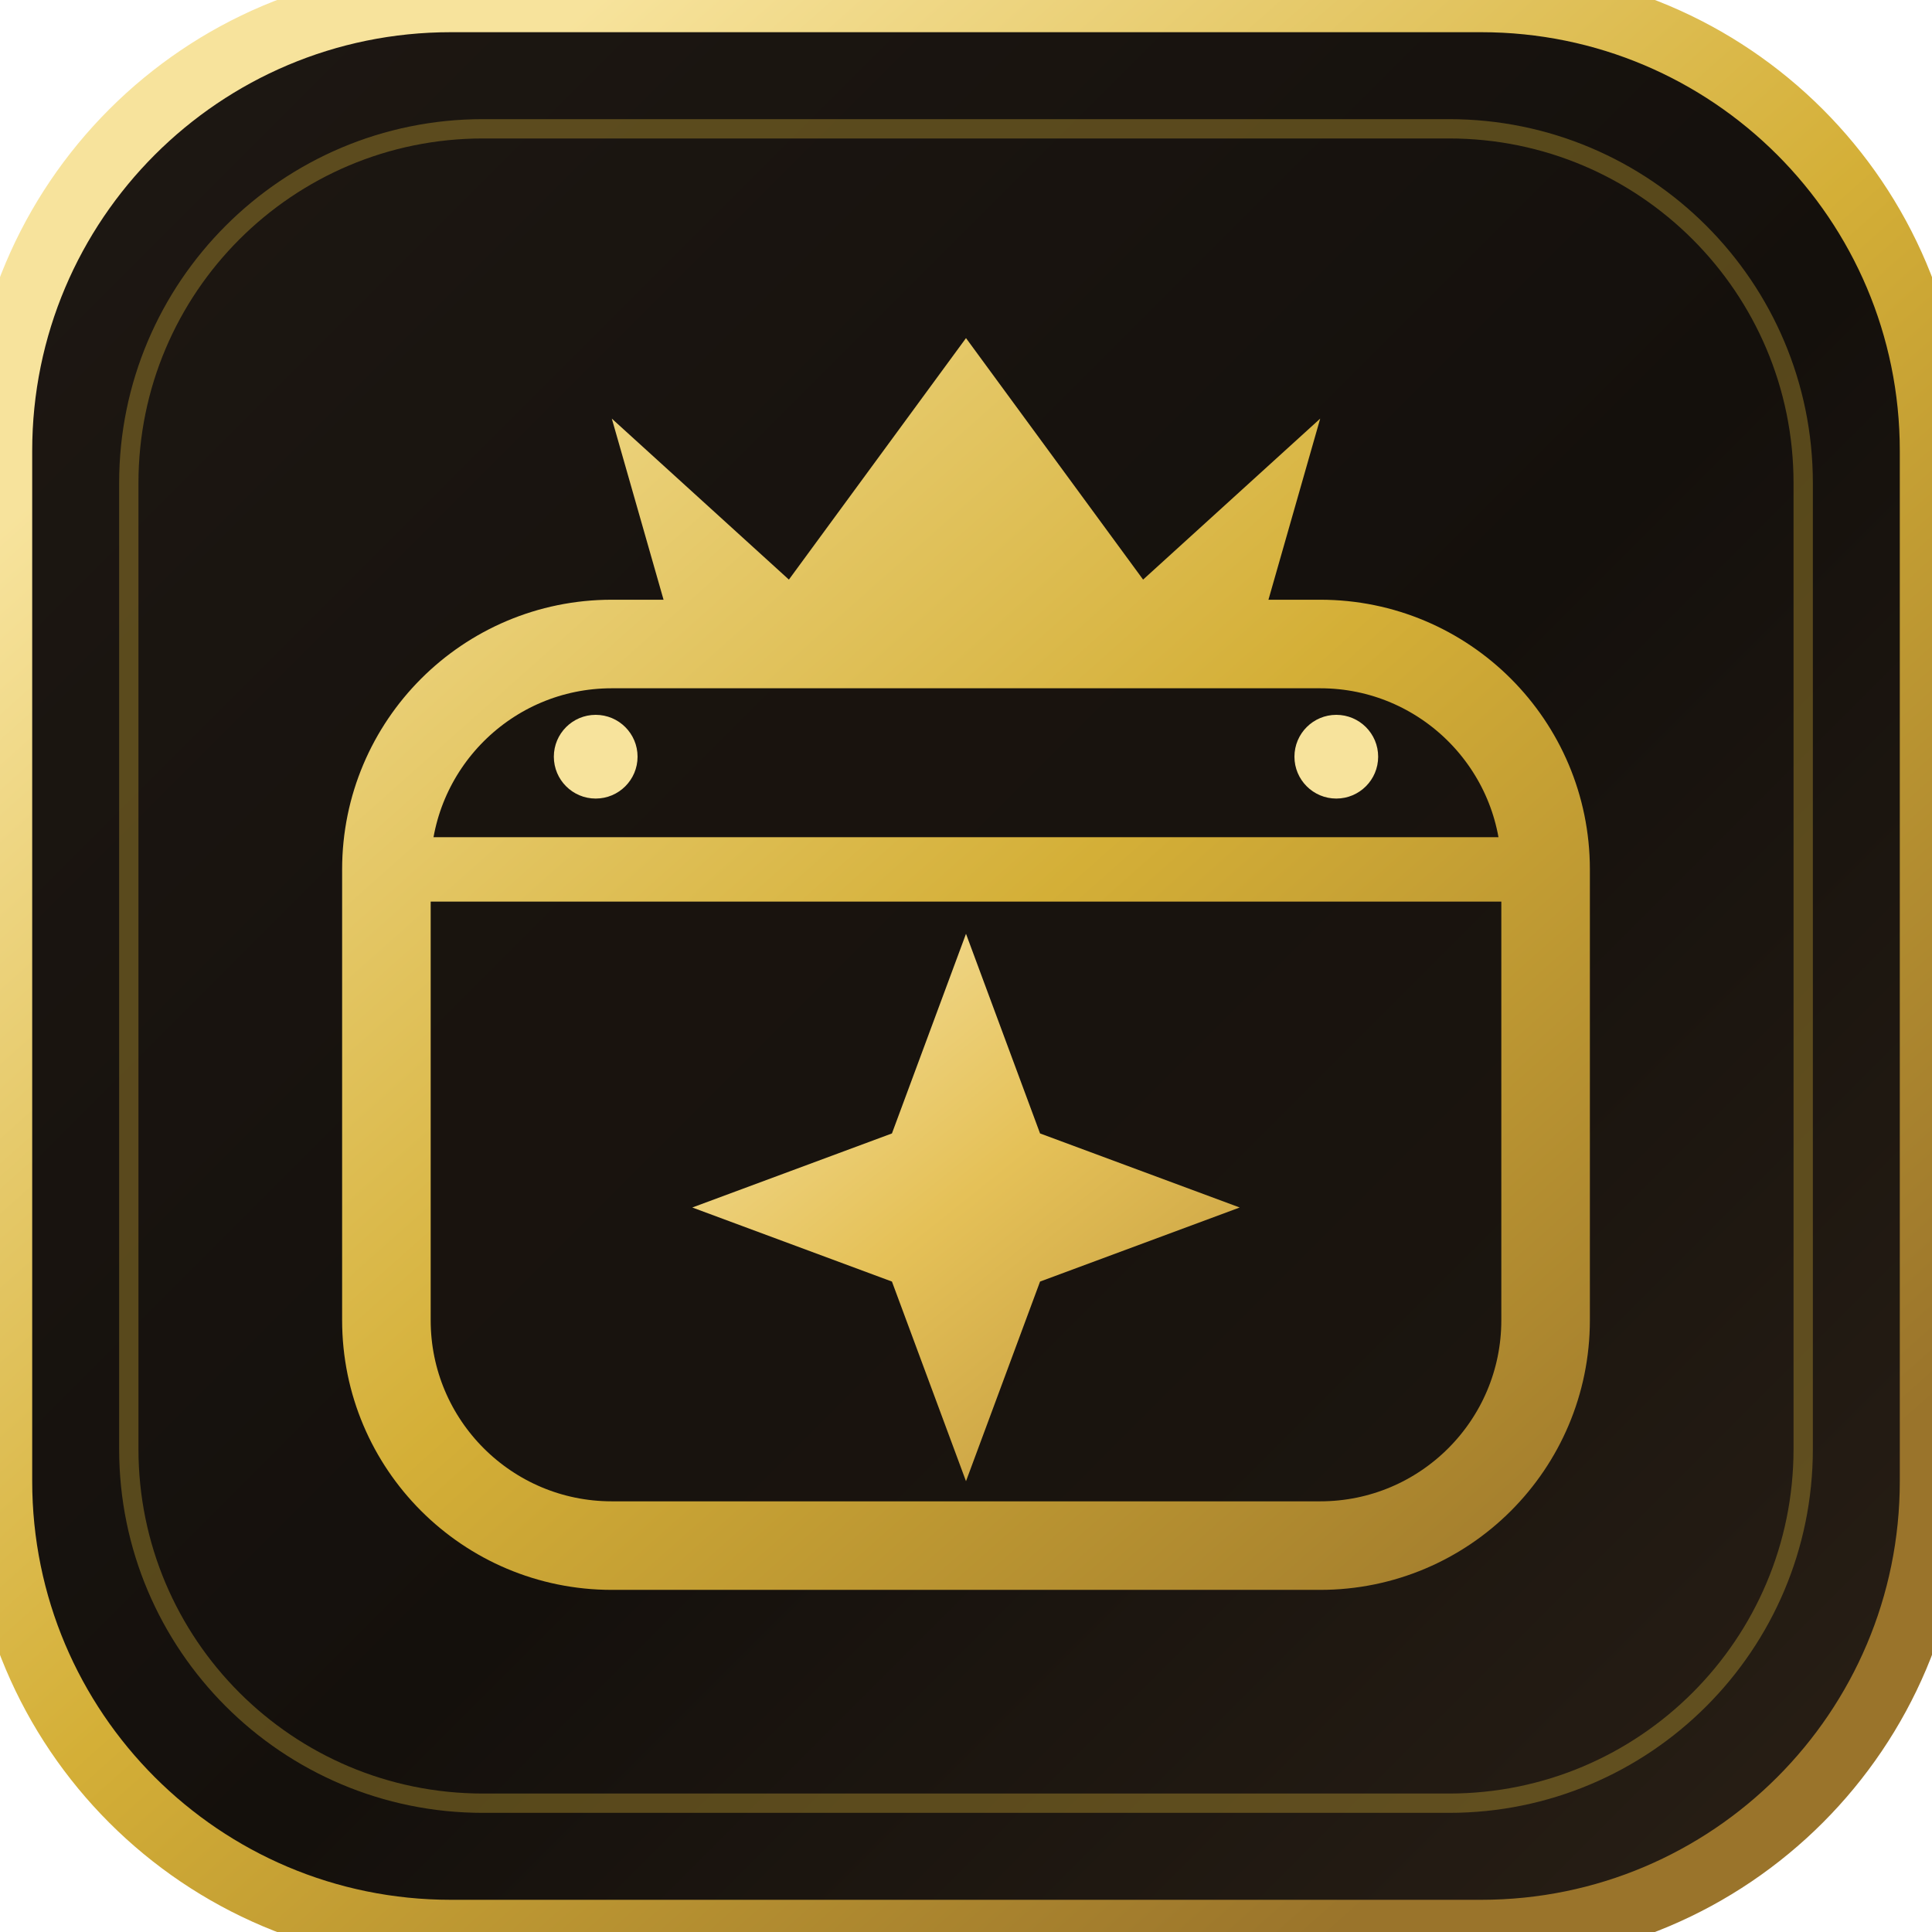
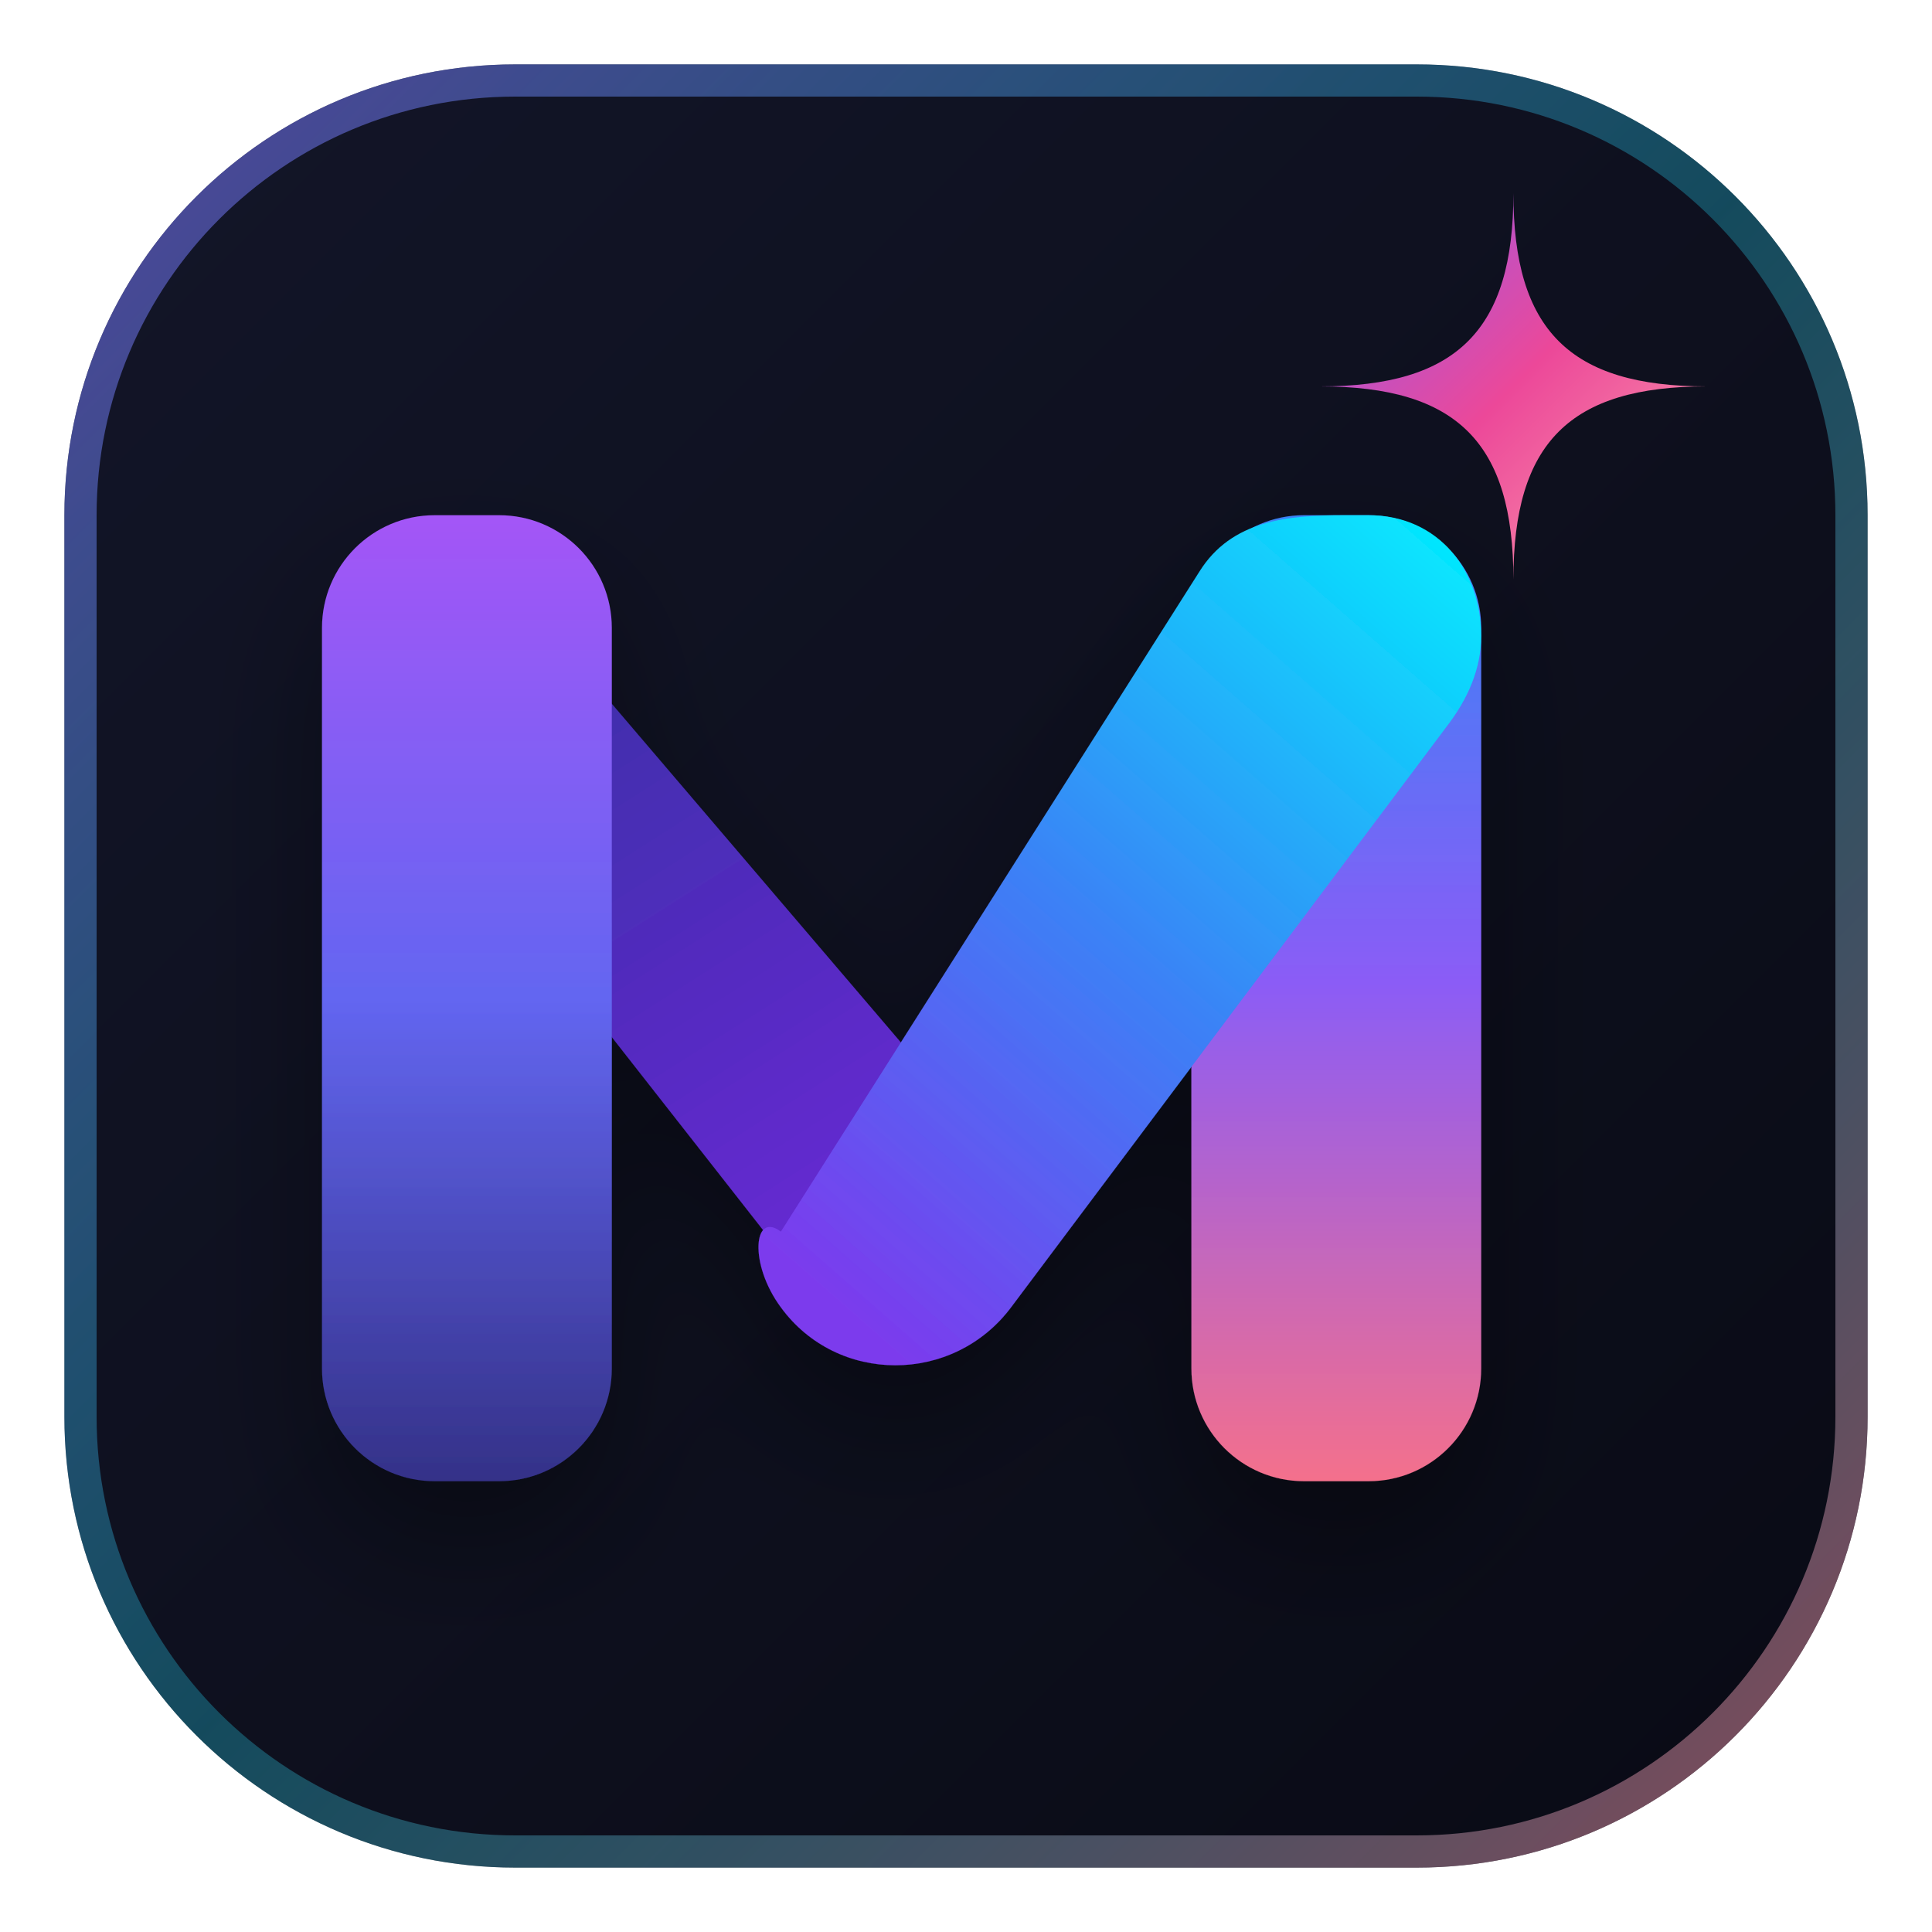
- <svg xmlns="http://www.w3.org/2000/svg" viewBox="0 0 120 120" fill="none">
+ <svg xmlns="http://www.w3.org/2000/svg" viewBox="0 0 120 120" width="100%" height="100%" fill="none">
  <defs>
-     <linearGradient id="bgObsidian" x1="0" y1="0" x2="120" y2="120" gradientUnits="userSpaceOnUse">
-       <stop offset="0%" stop-color="#1E1813" />
-       <stop offset="55%" stop-color="#14100C" />
-       <stop offset="100%" stop-color="#2A2016" />
+     <linearGradient id="bg-squircle" x1="0" y1="0" x2="120" y2="120" gradientUnits="userSpaceOnUse">
+       <stop offset="0%" stop-color="#131629" />
+       <stop offset="100%" stop-color="#090A14" />
    </linearGradient>
-     <linearGradient id="goldCrest" x1="20" y1="15" x2="100" y2="105" gradientUnits="userSpaceOnUse">
-       <stop offset="0%" stop-color="#F7E39C" />
-       <stop offset="50%" stop-color="#D4AF37" />
-       <stop offset="100%" stop-color="#9A742B" />
+     <linearGradient id="border-glow" x1="0" y1="0" x2="120" y2="120" gradientUnits="userSpaceOnUse">
+       <stop offset="0%" stop-color="#8B5CF6" stop-opacity="0.6" />
+       <stop offset="50%" stop-color="#22D3EE" stop-opacity="0.3" />
+       <stop offset="100%" stop-color="#FB7185" stop-opacity="0.6" />
    </linearGradient>
-     <linearGradient id="goldStar" x1="40" y1="45" x2="80" y2="95" gradientUnits="userSpaceOnUse">
-       <stop offset="0%" stop-color="#FFF5CC" />
-       <stop offset="55%" stop-color="#E5C158" />
-       <stop offset="100%" stop-color="#B88E35" />
+     <linearGradient id="m-pillar-left" x1="28" y1="30" x2="28" y2="94" gradientUnits="userSpaceOnUse">
+       <stop offset="0%" stop-color="#A855F7" />
+       <stop offset="50%" stop-color="#6366F1" />
+       <stop offset="100%" stop-color="#312E81" />
    </linearGradient>
+     <linearGradient id="m-fold-left" x1="34" y1="34" x2="62" y2="78" gradientUnits="userSpaceOnUse">
+       <stop offset="0%" stop-color="#3730A3" />
+       <stop offset="100%" stop-color="#6D28D9" />
+     </linearGradient>
+     <linearGradient id="m-pillar-right" x1="84" y1="34" x2="84" y2="94" gradientUnits="userSpaceOnUse">
+       <stop offset="0%" stop-color="#3B82F6" />
+       <stop offset="45%" stop-color="#8B5CF6" />
+       <stop offset="100%" stop-color="#FB7185" />
+     </linearGradient>
+     <linearGradient id="m-fold-right" x1="48" y1="78" x2="90" y2="30" gradientUnits="userSpaceOnUse">
+       <stop offset="0%" stop-color="#7C3AED" />
+       <stop offset="45%" stop-color="#3B82F6" />
+       <stop offset="100%" stop-color="#00F0FF" />
+     </linearGradient>
+     <linearGradient id="sparkle-grad" x1="82" y1="12" x2="106" y2="36" gradientUnits="userSpaceOnUse">
+       <stop offset="0%" stop-color="#8B5CF6" />
+       <stop offset="50%" stop-color="#EC4899" />
+       <stop offset="100%" stop-color="#FDA4AF" />
+     </linearGradient>
+     <filter id="ribbon-shadow" x="-15%" y="-15%" width="130%" height="130%">
+       <feDropShadow dx="0" dy="4" stdDeviation="4" flood-color="#000000" flood-opacity="0.35" />
+     </filter>
  </defs>
-   <rect width="120" height="120" rx="28" fill="url(#bgObsidian)" stroke="url(#goldCrest)" stroke-width="4" />
-   <rect x="8" y="8" width="104" height="104" rx="22" stroke="#D4AF37" stroke-width="1.2" stroke-opacity="0.35" />
-   <path d="M38 26L49 36L60 21L71 36L82 26L78 40H42L38 26Z" fill="url(#goldCrest)" />
-   <rect x="24" y="40" width="72" height="56" rx="14" stroke="url(#goldCrest)" stroke-width="5.5" fill="#1A140F" fill-opacity="0.7" />
-   <path d="M24 54H96" stroke="url(#goldCrest)" stroke-width="4" stroke-linecap="round" />
-   <circle cx="37" cy="47" r="2.6" fill="#F7E39C" />
-   <circle cx="83" cy="47" r="2.6" fill="#F7E39C" />
-   <path d="M60 58L64.6 70.4L77 75L64.6 79.6L60 92L55.4 79.6L43 75L55.4 70.4L60 58Z" fill="url(#goldStar)" />
+   <rect x="4" y="4" width="112" height="112" rx="28" fill="url(#bg-squircle)" />
+   <rect x="5" y="5" width="110" height="110" rx="27" stroke="url(#border-glow)" stroke-width="2" />
+   <g filter="url(#ribbon-shadow)">
+     <path d="M28 32L63 73L51 81L22 44L28 32Z" fill="url(#m-fold-left)" />
+     <rect x="74" y="32" width="18" height="60" rx="7" fill="url(#m-pillar-right)" />
+     <rect x="20" y="32" width="18" height="60" rx="7" fill="url(#m-pillar-left)" />
+     <path d="M48.5 76.5L74.5 35.5C76.5 32.3 80 32 83.5 32H85C89.4 32 92 35.5 92 39.5C92 41.5 91.2 43.4 89.8 45.2L62.8 81.2C59.2 86 52 86 48.5 81.2C46.5 78.5 46.8 75.2 48.5 76.5Z" fill="url(#m-fold-right)" />
+   </g>
+   <path d="M94 12C94 20.5 97.5 24 106 24C97.5 24 94 27.5 94 36C94 27.5 90.5 24 82 24C90.5 24 94 20.5 94 12Z" fill="url(#sparkle-grad)" />
</svg>
